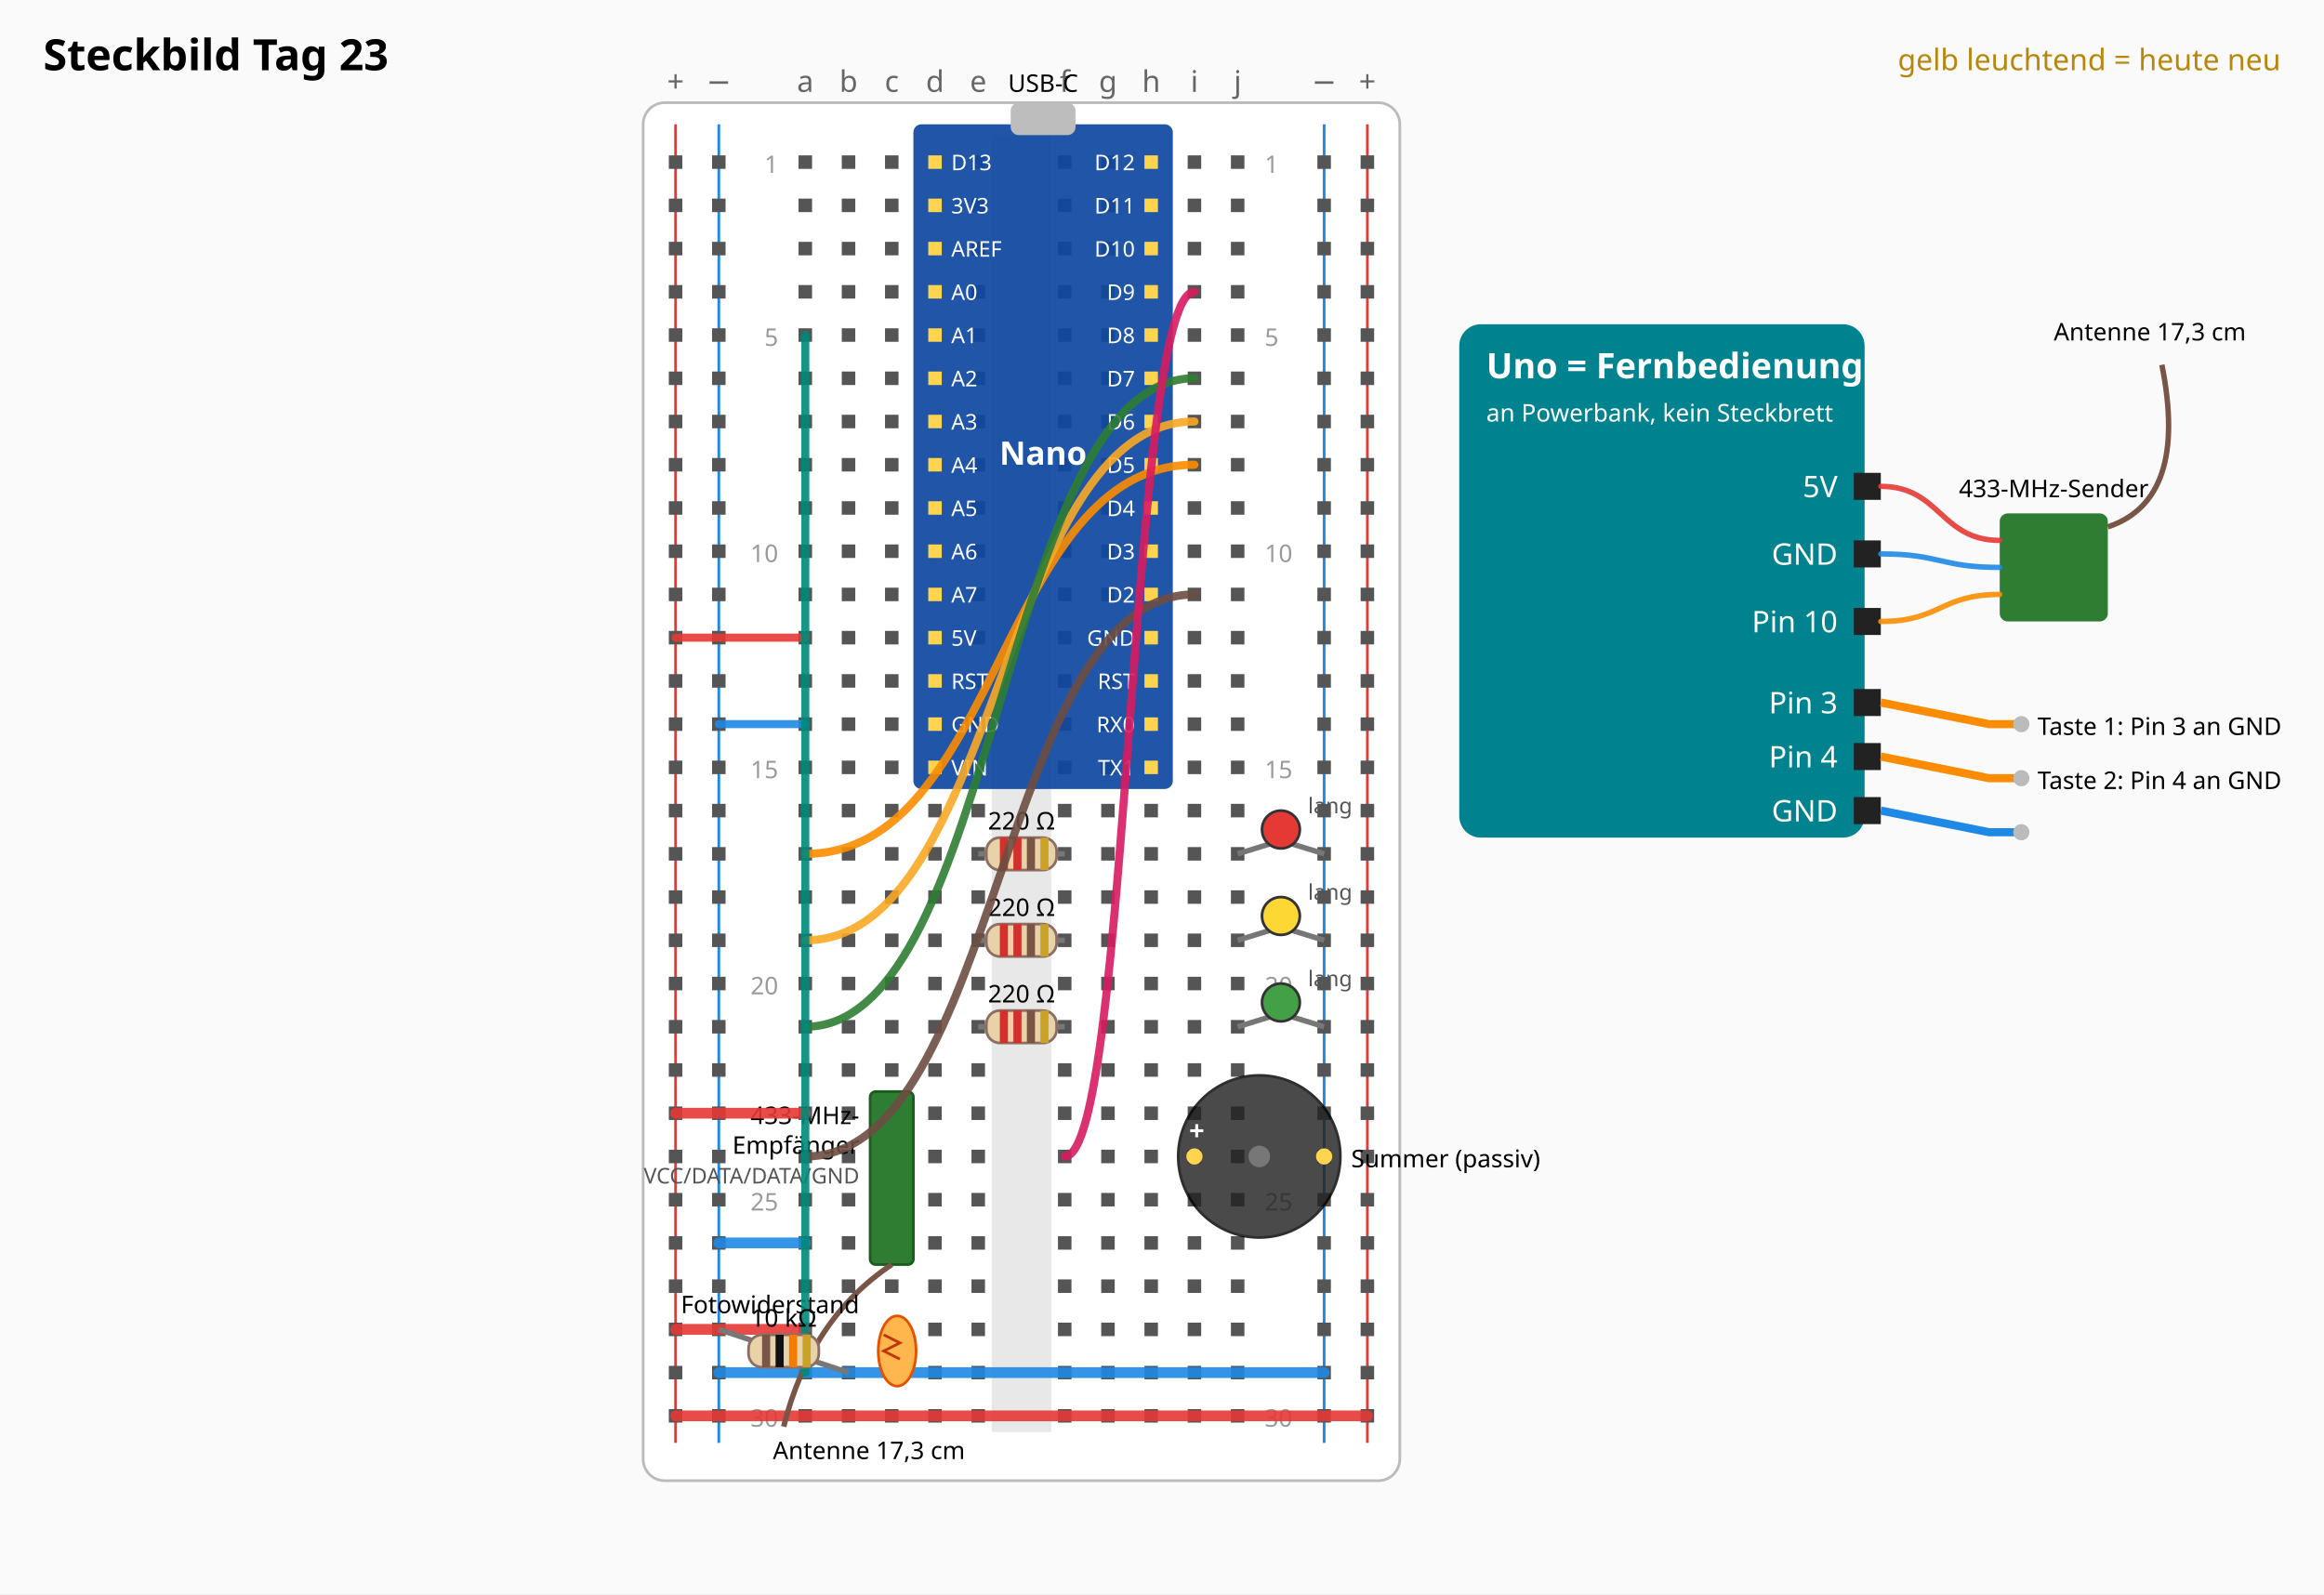
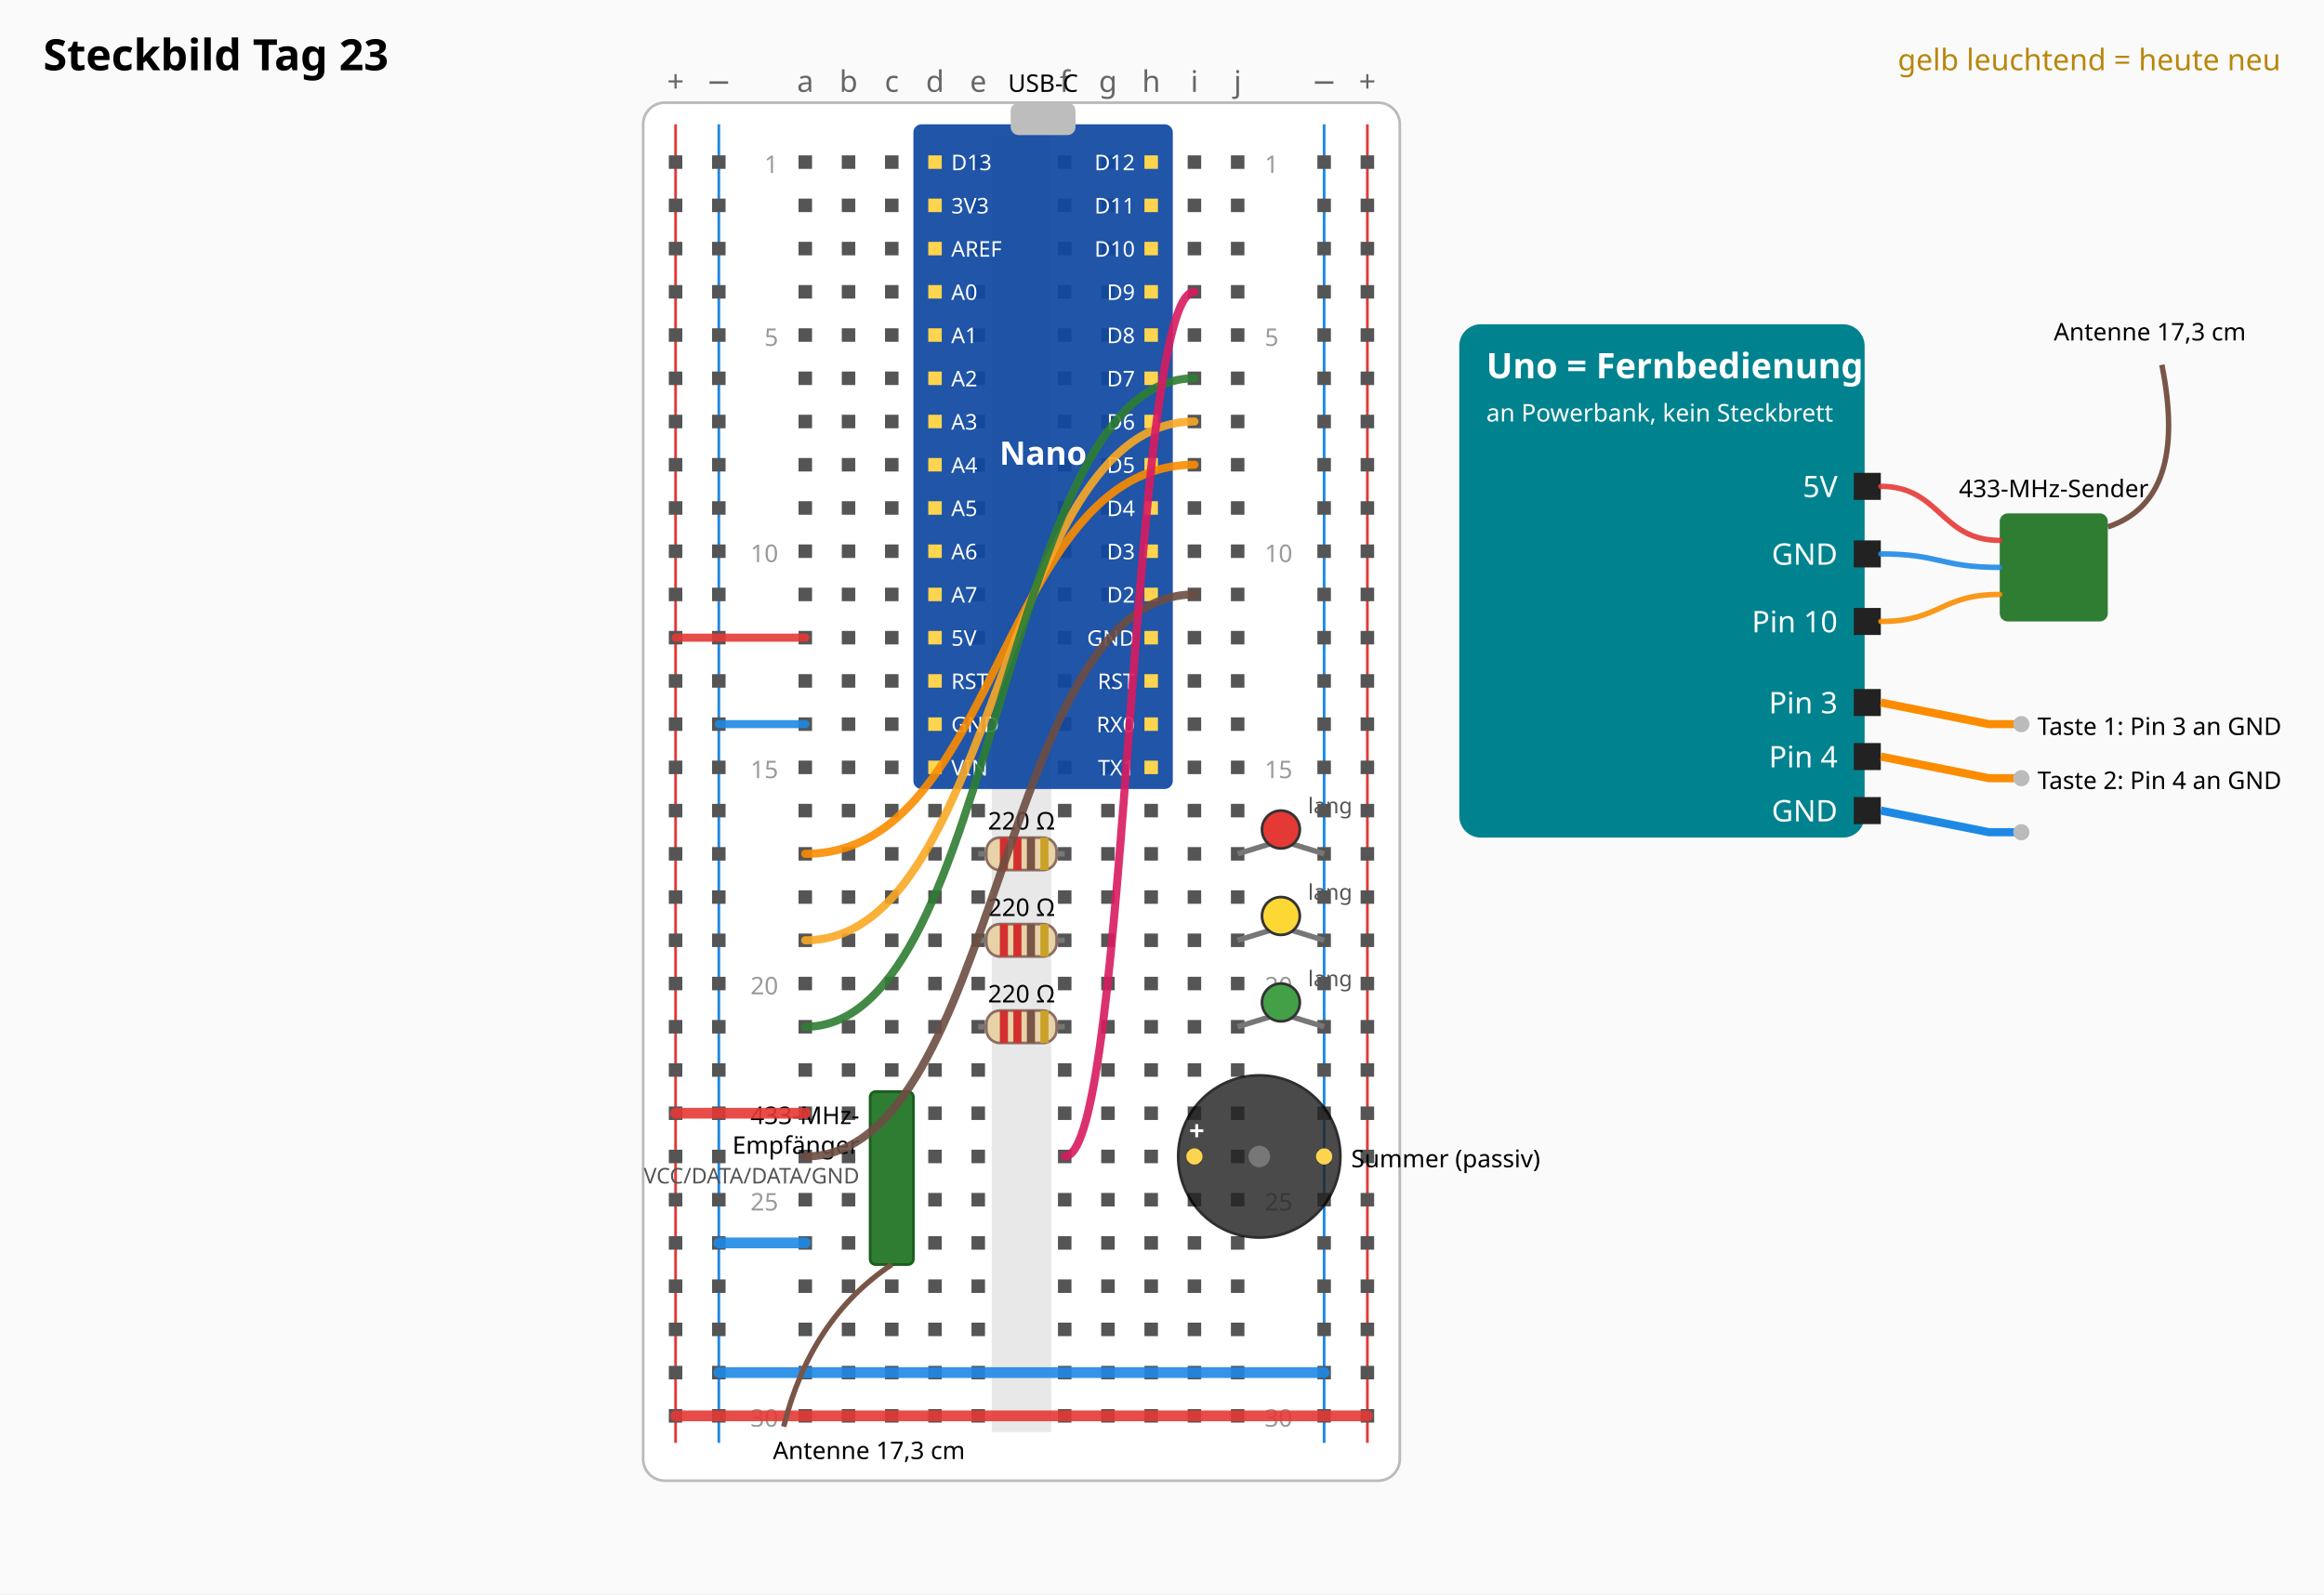
<svg xmlns="http://www.w3.org/2000/svg" viewBox="0 0 860 590" font-family="sans-serif" font-size="11">
  <defs>
    <filter id="glow" filterUnits="userSpaceOnUse" x="0" y="0" width="860" height="590">
      <feDropShadow dx="0" dy="0" stdDeviation="2.5" flood-color="#ffd400" flood-opacity="1" />
    </filter>
  </defs>
  <rect width="860" height="590" fill="#fafafa" />
  <text x="16" y="26" font-size="16" font-weight="bold">Steckbild Tag 23</text>
  <text x="844" y="26" text-anchor="end" fill="#b8860b">gelb leuchtend = heute neu</text>
  <rect x="238" y="38" width="280" height="510" rx="8" fill="#ffffff" stroke="#bbb" />
  <rect x="367" y="50" width="22" height="480" fill="#e8e8e8" />
  <line x1="250" y1="46" x2="250" y2="534" stroke="#e53935" stroke-width="1" />
  <line x1="506" y1="46" x2="506" y2="534" stroke="#e53935" stroke-width="1" />
  <line x1="266" y1="46" x2="266" y2="534" stroke="#1e88e5" stroke-width="1" />
  <line x1="490" y1="46" x2="490" y2="534" stroke="#1e88e5" stroke-width="1" />
  <text x="250" y="34" text-anchor="middle" fill="#666">+</text>
  <rect x="247.5" y="57.5" width="5" height="5" fill="#555" />
  <rect x="247.5" y="73.5" width="5" height="5" fill="#555" />
  <rect x="247.5" y="89.5" width="5" height="5" fill="#555" />
  <rect x="247.5" y="105.5" width="5" height="5" fill="#555" />
  <rect x="247.5" y="121.5" width="5" height="5" fill="#555" />
  <rect x="247.5" y="137.5" width="5" height="5" fill="#555" />
  <rect x="247.5" y="153.5" width="5" height="5" fill="#555" />
  <rect x="247.5" y="169.5" width="5" height="5" fill="#555" />
  <rect x="247.5" y="185.5" width="5" height="5" fill="#555" />
  <rect x="247.5" y="201.5" width="5" height="5" fill="#555" />
  <rect x="247.5" y="217.5" width="5" height="5" fill="#555" />
  <rect x="247.5" y="233.5" width="5" height="5" fill="#555" />
  <rect x="247.5" y="249.5" width="5" height="5" fill="#555" />
  <rect x="247.5" y="265.5" width="5" height="5" fill="#555" />
  <rect x="247.5" y="281.5" width="5" height="5" fill="#555" />
  <rect x="247.5" y="297.5" width="5" height="5" fill="#555" />
  <rect x="247.5" y="313.5" width="5" height="5" fill="#555" />
  <rect x="247.5" y="329.5" width="5" height="5" fill="#555" />
  <rect x="247.5" y="345.5" width="5" height="5" fill="#555" />
  <rect x="247.5" y="361.5" width="5" height="5" fill="#555" />
  <rect x="247.5" y="377.5" width="5" height="5" fill="#555" />
  <rect x="247.5" y="393.5" width="5" height="5" fill="#555" />
  <rect x="247.5" y="409.5" width="5" height="5" fill="#555" />
  <rect x="247.5" y="425.5" width="5" height="5" fill="#555" />
  <rect x="247.5" y="441.5" width="5" height="5" fill="#555" />
  <rect x="247.5" y="457.5" width="5" height="5" fill="#555" />
  <rect x="247.5" y="473.5" width="5" height="5" fill="#555" />
  <rect x="247.5" y="489.5" width="5" height="5" fill="#555" />
  <rect x="247.5" y="505.5" width="5" height="5" fill="#555" />
  <rect x="247.5" y="521.5" width="5" height="5" fill="#555" />
  <text x="266" y="34" text-anchor="middle" fill="#666">−</text>
  <rect x="263.5" y="57.5" width="5" height="5" fill="#555" />
  <rect x="263.5" y="73.5" width="5" height="5" fill="#555" />
  <rect x="263.5" y="89.5" width="5" height="5" fill="#555" />
  <rect x="263.5" y="105.5" width="5" height="5" fill="#555" />
  <rect x="263.5" y="121.5" width="5" height="5" fill="#555" />
  <rect x="263.5" y="137.5" width="5" height="5" fill="#555" />
  <rect x="263.5" y="153.5" width="5" height="5" fill="#555" />
  <rect x="263.5" y="169.5" width="5" height="5" fill="#555" />
  <rect x="263.5" y="185.5" width="5" height="5" fill="#555" />
  <rect x="263.5" y="201.5" width="5" height="5" fill="#555" />
  <rect x="263.5" y="217.5" width="5" height="5" fill="#555" />
  <rect x="263.5" y="233.5" width="5" height="5" fill="#555" />
  <rect x="263.5" y="249.5" width="5" height="5" fill="#555" />
  <rect x="263.5" y="265.5" width="5" height="5" fill="#555" />
  <rect x="263.5" y="281.5" width="5" height="5" fill="#555" />
  <rect x="263.5" y="297.5" width="5" height="5" fill="#555" />
  <rect x="263.5" y="313.5" width="5" height="5" fill="#555" />
  <rect x="263.5" y="329.5" width="5" height="5" fill="#555" />
  <rect x="263.5" y="345.5" width="5" height="5" fill="#555" />
  <rect x="263.5" y="361.5" width="5" height="5" fill="#555" />
  <rect x="263.5" y="377.5" width="5" height="5" fill="#555" />
  <rect x="263.5" y="393.5" width="5" height="5" fill="#555" />
  <rect x="263.5" y="409.5" width="5" height="5" fill="#555" />
  <rect x="263.5" y="425.5" width="5" height="5" fill="#555" />
  <rect x="263.5" y="441.5" width="5" height="5" fill="#555" />
  <rect x="263.5" y="457.5" width="5" height="5" fill="#555" />
  <rect x="263.5" y="473.5" width="5" height="5" fill="#555" />
  <rect x="263.5" y="489.5" width="5" height="5" fill="#555" />
  <rect x="263.5" y="505.5" width="5" height="5" fill="#555" />
  <rect x="263.5" y="521.5" width="5" height="5" fill="#555" />
  <text x="298" y="34" text-anchor="middle" fill="#666">a</text>
  <rect x="295.5" y="57.5" width="5" height="5" fill="#555" />
  <rect x="295.5" y="73.5" width="5" height="5" fill="#555" />
  <rect x="295.5" y="89.5" width="5" height="5" fill="#555" />
  <rect x="295.5" y="105.5" width="5" height="5" fill="#555" />
  <rect x="295.5" y="121.5" width="5" height="5" fill="#555" />
  <rect x="295.5" y="137.5" width="5" height="5" fill="#555" />
  <rect x="295.5" y="153.5" width="5" height="5" fill="#555" />
  <rect x="295.5" y="169.5" width="5" height="5" fill="#555" />
  <rect x="295.5" y="185.5" width="5" height="5" fill="#555" />
  <rect x="295.5" y="201.5" width="5" height="5" fill="#555" />
  <rect x="295.5" y="217.5" width="5" height="5" fill="#555" />
  <rect x="295.5" y="233.5" width="5" height="5" fill="#555" />
  <rect x="295.5" y="249.5" width="5" height="5" fill="#555" />
  <rect x="295.5" y="265.5" width="5" height="5" fill="#555" />
  <rect x="295.5" y="281.5" width="5" height="5" fill="#555" />
  <rect x="295.5" y="297.5" width="5" height="5" fill="#555" />
  <rect x="295.5" y="313.5" width="5" height="5" fill="#555" />
  <rect x="295.5" y="329.5" width="5" height="5" fill="#555" />
  <rect x="295.5" y="345.5" width="5" height="5" fill="#555" />
  <rect x="295.5" y="361.5" width="5" height="5" fill="#555" />
  <rect x="295.5" y="377.5" width="5" height="5" fill="#555" />
  <rect x="295.5" y="393.5" width="5" height="5" fill="#555" />
  <rect x="295.5" y="409.5" width="5" height="5" fill="#555" />
  <rect x="295.5" y="425.5" width="5" height="5" fill="#555" />
  <rect x="295.5" y="441.5" width="5" height="5" fill="#555" />
  <rect x="295.5" y="457.5" width="5" height="5" fill="#555" />
  <rect x="295.5" y="473.5" width="5" height="5" fill="#555" />
  <rect x="295.5" y="489.5" width="5" height="5" fill="#555" />
  <rect x="295.5" y="505.5" width="5" height="5" fill="#555" />
  <rect x="295.5" y="521.5" width="5" height="5" fill="#555" />
  <text x="314" y="34" text-anchor="middle" fill="#666">b</text>
  <rect x="311.5" y="57.5" width="5" height="5" fill="#555" />
  <rect x="311.5" y="73.5" width="5" height="5" fill="#555" />
  <rect x="311.5" y="89.5" width="5" height="5" fill="#555" />
  <rect x="311.5" y="105.5" width="5" height="5" fill="#555" />
  <rect x="311.5" y="121.5" width="5" height="5" fill="#555" />
  <rect x="311.5" y="137.5" width="5" height="5" fill="#555" />
  <rect x="311.5" y="153.5" width="5" height="5" fill="#555" />
  <rect x="311.5" y="169.5" width="5" height="5" fill="#555" />
  <rect x="311.5" y="185.5" width="5" height="5" fill="#555" />
  <rect x="311.5" y="201.5" width="5" height="5" fill="#555" />
  <rect x="311.5" y="217.5" width="5" height="5" fill="#555" />
  <rect x="311.5" y="233.5" width="5" height="5" fill="#555" />
  <rect x="311.5" y="249.5" width="5" height="5" fill="#555" />
  <rect x="311.5" y="265.5" width="5" height="5" fill="#555" />
  <rect x="311.5" y="281.5" width="5" height="5" fill="#555" />
  <rect x="311.5" y="297.5" width="5" height="5" fill="#555" />
  <rect x="311.5" y="313.5" width="5" height="5" fill="#555" />
  <rect x="311.5" y="329.5" width="5" height="5" fill="#555" />
  <rect x="311.5" y="345.5" width="5" height="5" fill="#555" />
  <rect x="311.5" y="361.5" width="5" height="5" fill="#555" />
  <rect x="311.5" y="377.5" width="5" height="5" fill="#555" />
  <rect x="311.5" y="393.5" width="5" height="5" fill="#555" />
  <rect x="311.5" y="409.5" width="5" height="5" fill="#555" />
  <rect x="311.5" y="425.5" width="5" height="5" fill="#555" />
  <rect x="311.5" y="441.5" width="5" height="5" fill="#555" />
  <rect x="311.5" y="457.5" width="5" height="5" fill="#555" />
  <rect x="311.5" y="473.5" width="5" height="5" fill="#555" />
  <rect x="311.5" y="489.5" width="5" height="5" fill="#555" />
  <rect x="311.5" y="505.5" width="5" height="5" fill="#555" />
  <rect x="311.5" y="521.5" width="5" height="5" fill="#555" />
  <text x="330" y="34" text-anchor="middle" fill="#666">c</text>
  <rect x="327.5" y="57.5" width="5" height="5" fill="#555" />
  <rect x="327.5" y="73.5" width="5" height="5" fill="#555" />
  <rect x="327.5" y="89.5" width="5" height="5" fill="#555" />
  <rect x="327.5" y="105.5" width="5" height="5" fill="#555" />
  <rect x="327.5" y="121.5" width="5" height="5" fill="#555" />
  <rect x="327.5" y="137.5" width="5" height="5" fill="#555" />
  <rect x="327.5" y="153.5" width="5" height="5" fill="#555" />
  <rect x="327.5" y="169.5" width="5" height="5" fill="#555" />
  <rect x="327.5" y="185.5" width="5" height="5" fill="#555" />
  <rect x="327.5" y="201.5" width="5" height="5" fill="#555" />
  <rect x="327.5" y="217.5" width="5" height="5" fill="#555" />
  <rect x="327.5" y="233.5" width="5" height="5" fill="#555" />
  <rect x="327.5" y="249.5" width="5" height="5" fill="#555" />
  <rect x="327.5" y="265.5" width="5" height="5" fill="#555" />
  <rect x="327.5" y="281.5" width="5" height="5" fill="#555" />
  <rect x="327.5" y="297.5" width="5" height="5" fill="#555" />
  <rect x="327.5" y="313.5" width="5" height="5" fill="#555" />
  <rect x="327.5" y="329.5" width="5" height="5" fill="#555" />
  <rect x="327.5" y="345.5" width="5" height="5" fill="#555" />
  <rect x="327.5" y="361.5" width="5" height="5" fill="#555" />
  <rect x="327.5" y="377.5" width="5" height="5" fill="#555" />
  <rect x="327.5" y="393.5" width="5" height="5" fill="#555" />
  <rect x="327.5" y="409.5" width="5" height="5" fill="#555" />
  <rect x="327.5" y="425.5" width="5" height="5" fill="#555" />
  <rect x="327.5" y="441.5" width="5" height="5" fill="#555" />
  <rect x="327.5" y="457.5" width="5" height="5" fill="#555" />
  <rect x="327.5" y="473.5" width="5" height="5" fill="#555" />
  <rect x="327.5" y="489.5" width="5" height="5" fill="#555" />
  <rect x="327.5" y="505.5" width="5" height="5" fill="#555" />
  <rect x="327.5" y="521.5" width="5" height="5" fill="#555" />
  <text x="346" y="34" text-anchor="middle" fill="#666">d</text>
  <rect x="343.5" y="57.5" width="5" height="5" fill="#555" />
  <rect x="343.5" y="73.5" width="5" height="5" fill="#555" />
  <rect x="343.5" y="89.5" width="5" height="5" fill="#555" />
  <rect x="343.5" y="105.5" width="5" height="5" fill="#555" />
  <rect x="343.5" y="121.5" width="5" height="5" fill="#555" />
  <rect x="343.5" y="137.5" width="5" height="5" fill="#555" />
  <rect x="343.5" y="153.5" width="5" height="5" fill="#555" />
  <rect x="343.5" y="169.5" width="5" height="5" fill="#555" />
  <rect x="343.5" y="185.5" width="5" height="5" fill="#555" />
  <rect x="343.5" y="201.5" width="5" height="5" fill="#555" />
  <rect x="343.5" y="217.5" width="5" height="5" fill="#555" />
  <rect x="343.5" y="233.5" width="5" height="5" fill="#555" />
  <rect x="343.5" y="249.5" width="5" height="5" fill="#555" />
  <rect x="343.5" y="265.5" width="5" height="5" fill="#555" />
  <rect x="343.5" y="281.5" width="5" height="5" fill="#555" />
  <rect x="343.5" y="297.5" width="5" height="5" fill="#555" />
  <rect x="343.5" y="313.5" width="5" height="5" fill="#555" />
  <rect x="343.5" y="329.5" width="5" height="5" fill="#555" />
  <rect x="343.5" y="345.5" width="5" height="5" fill="#555" />
  <rect x="343.5" y="361.5" width="5" height="5" fill="#555" />
  <rect x="343.5" y="377.5" width="5" height="5" fill="#555" />
  <rect x="343.5" y="393.5" width="5" height="5" fill="#555" />
  <rect x="343.5" y="409.5" width="5" height="5" fill="#555" />
  <rect x="343.5" y="425.5" width="5" height="5" fill="#555" />
  <rect x="343.5" y="441.5" width="5" height="5" fill="#555" />
  <rect x="343.5" y="457.5" width="5" height="5" fill="#555" />
  <rect x="343.5" y="473.5" width="5" height="5" fill="#555" />
  <rect x="343.5" y="489.5" width="5" height="5" fill="#555" />
  <rect x="343.5" y="505.5" width="5" height="5" fill="#555" />
  <rect x="343.5" y="521.5" width="5" height="5" fill="#555" />
  <text x="362" y="34" text-anchor="middle" fill="#666">e</text>
  <rect x="359.5" y="57.5" width="5" height="5" fill="#555" />
  <rect x="359.5" y="73.5" width="5" height="5" fill="#555" />
  <rect x="359.5" y="89.5" width="5" height="5" fill="#555" />
  <rect x="359.5" y="105.5" width="5" height="5" fill="#555" />
  <rect x="359.5" y="121.5" width="5" height="5" fill="#555" />
  <rect x="359.5" y="137.5" width="5" height="5" fill="#555" />
  <rect x="359.5" y="153.5" width="5" height="5" fill="#555" />
  <rect x="359.5" y="169.5" width="5" height="5" fill="#555" />
  <rect x="359.5" y="185.5" width="5" height="5" fill="#555" />
  <rect x="359.5" y="201.5" width="5" height="5" fill="#555" />
  <rect x="359.5" y="217.5" width="5" height="5" fill="#555" />
  <rect x="359.5" y="233.5" width="5" height="5" fill="#555" />
  <rect x="359.5" y="249.5" width="5" height="5" fill="#555" />
  <rect x="359.5" y="265.5" width="5" height="5" fill="#555" />
  <rect x="359.5" y="281.5" width="5" height="5" fill="#555" />
  <rect x="359.5" y="297.5" width="5" height="5" fill="#555" />
  <rect x="359.5" y="313.5" width="5" height="5" fill="#555" />
  <rect x="359.5" y="329.5" width="5" height="5" fill="#555" />
  <rect x="359.5" y="345.5" width="5" height="5" fill="#555" />
  <rect x="359.5" y="361.5" width="5" height="5" fill="#555" />
  <rect x="359.5" y="377.5" width="5" height="5" fill="#555" />
  <rect x="359.5" y="393.5" width="5" height="5" fill="#555" />
  <rect x="359.5" y="409.5" width="5" height="5" fill="#555" />
  <rect x="359.5" y="425.5" width="5" height="5" fill="#555" />
  <rect x="359.5" y="441.5" width="5" height="5" fill="#555" />
  <rect x="359.5" y="457.5" width="5" height="5" fill="#555" />
  <rect x="359.5" y="473.5" width="5" height="5" fill="#555" />
  <rect x="359.5" y="489.5" width="5" height="5" fill="#555" />
  <rect x="359.5" y="505.5" width="5" height="5" fill="#555" />
  <rect x="359.5" y="521.5" width="5" height="5" fill="#555" />
  <text x="394" y="34" text-anchor="middle" fill="#666">f</text>
  <rect x="391.5" y="57.5" width="5" height="5" fill="#555" />
  <rect x="391.5" y="73.5" width="5" height="5" fill="#555" />
  <rect x="391.5" y="89.5" width="5" height="5" fill="#555" />
  <rect x="391.5" y="105.5" width="5" height="5" fill="#555" />
  <rect x="391.5" y="121.5" width="5" height="5" fill="#555" />
  <rect x="391.5" y="137.5" width="5" height="5" fill="#555" />
  <rect x="391.5" y="153.5" width="5" height="5" fill="#555" />
  <rect x="391.5" y="169.5" width="5" height="5" fill="#555" />
  <rect x="391.5" y="185.5" width="5" height="5" fill="#555" />
  <rect x="391.5" y="201.5" width="5" height="5" fill="#555" />
  <rect x="391.5" y="217.5" width="5" height="5" fill="#555" />
  <rect x="391.5" y="233.5" width="5" height="5" fill="#555" />
  <rect x="391.5" y="249.5" width="5" height="5" fill="#555" />
  <rect x="391.5" y="265.5" width="5" height="5" fill="#555" />
  <rect x="391.5" y="281.5" width="5" height="5" fill="#555" />
  <rect x="391.5" y="297.5" width="5" height="5" fill="#555" />
  <rect x="391.5" y="313.5" width="5" height="5" fill="#555" />
  <rect x="391.5" y="329.5" width="5" height="5" fill="#555" />
  <rect x="391.5" y="345.5" width="5" height="5" fill="#555" />
  <rect x="391.5" y="361.5" width="5" height="5" fill="#555" />
  <rect x="391.5" y="377.5" width="5" height="5" fill="#555" />
  <rect x="391.5" y="393.5" width="5" height="5" fill="#555" />
  <rect x="391.5" y="409.5" width="5" height="5" fill="#555" />
  <rect x="391.5" y="425.5" width="5" height="5" fill="#555" />
  <rect x="391.5" y="441.5" width="5" height="5" fill="#555" />
  <rect x="391.5" y="457.5" width="5" height="5" fill="#555" />
  <rect x="391.5" y="473.5" width="5" height="5" fill="#555" />
  <rect x="391.5" y="489.5" width="5" height="5" fill="#555" />
  <rect x="391.5" y="505.5" width="5" height="5" fill="#555" />
  <rect x="391.5" y="521.5" width="5" height="5" fill="#555" />
  <text x="410" y="34" text-anchor="middle" fill="#666">g</text>
  <rect x="407.5" y="57.5" width="5" height="5" fill="#555" />
  <rect x="407.5" y="73.5" width="5" height="5" fill="#555" />
  <rect x="407.5" y="89.5" width="5" height="5" fill="#555" />
  <rect x="407.5" y="105.5" width="5" height="5" fill="#555" />
  <rect x="407.5" y="121.5" width="5" height="5" fill="#555" />
  <rect x="407.5" y="137.5" width="5" height="5" fill="#555" />
  <rect x="407.5" y="153.5" width="5" height="5" fill="#555" />
  <rect x="407.5" y="169.5" width="5" height="5" fill="#555" />
  <rect x="407.5" y="185.5" width="5" height="5" fill="#555" />
  <rect x="407.5" y="201.5" width="5" height="5" fill="#555" />
  <rect x="407.5" y="217.5" width="5" height="5" fill="#555" />
  <rect x="407.5" y="233.5" width="5" height="5" fill="#555" />
  <rect x="407.5" y="249.5" width="5" height="5" fill="#555" />
  <rect x="407.5" y="265.5" width="5" height="5" fill="#555" />
  <rect x="407.5" y="281.5" width="5" height="5" fill="#555" />
  <rect x="407.5" y="297.5" width="5" height="5" fill="#555" />
  <rect x="407.5" y="313.5" width="5" height="5" fill="#555" />
  <rect x="407.5" y="329.5" width="5" height="5" fill="#555" />
  <rect x="407.5" y="345.5" width="5" height="5" fill="#555" />
  <rect x="407.5" y="361.5" width="5" height="5" fill="#555" />
  <rect x="407.5" y="377.5" width="5" height="5" fill="#555" />
  <rect x="407.5" y="393.5" width="5" height="5" fill="#555" />
  <rect x="407.5" y="409.5" width="5" height="5" fill="#555" />
  <rect x="407.5" y="425.5" width="5" height="5" fill="#555" />
  <rect x="407.5" y="441.5" width="5" height="5" fill="#555" />
  <rect x="407.5" y="457.5" width="5" height="5" fill="#555" />
  <rect x="407.5" y="473.5" width="5" height="5" fill="#555" />
  <rect x="407.5" y="489.5" width="5" height="5" fill="#555" />
  <rect x="407.5" y="505.5" width="5" height="5" fill="#555" />
  <rect x="407.5" y="521.5" width="5" height="5" fill="#555" />
  <text x="426" y="34" text-anchor="middle" fill="#666">h</text>
  <rect x="423.5" y="57.5" width="5" height="5" fill="#555" />
  <rect x="423.5" y="73.5" width="5" height="5" fill="#555" />
  <rect x="423.5" y="89.5" width="5" height="5" fill="#555" />
  <rect x="423.5" y="105.5" width="5" height="5" fill="#555" />
  <rect x="423.5" y="121.5" width="5" height="5" fill="#555" />
  <rect x="423.5" y="137.5" width="5" height="5" fill="#555" />
  <rect x="423.5" y="153.5" width="5" height="5" fill="#555" />
  <rect x="423.5" y="169.5" width="5" height="5" fill="#555" />
  <rect x="423.5" y="185.5" width="5" height="5" fill="#555" />
  <rect x="423.5" y="201.5" width="5" height="5" fill="#555" />
  <rect x="423.5" y="217.5" width="5" height="5" fill="#555" />
  <rect x="423.5" y="233.5" width="5" height="5" fill="#555" />
  <rect x="423.5" y="249.5" width="5" height="5" fill="#555" />
  <rect x="423.5" y="265.5" width="5" height="5" fill="#555" />
  <rect x="423.5" y="281.5" width="5" height="5" fill="#555" />
  <rect x="423.5" y="297.5" width="5" height="5" fill="#555" />
  <rect x="423.5" y="313.5" width="5" height="5" fill="#555" />
  <rect x="423.5" y="329.5" width="5" height="5" fill="#555" />
  <rect x="423.5" y="345.5" width="5" height="5" fill="#555" />
  <rect x="423.5" y="361.5" width="5" height="5" fill="#555" />
  <rect x="423.5" y="377.5" width="5" height="5" fill="#555" />
  <rect x="423.5" y="393.5" width="5" height="5" fill="#555" />
  <rect x="423.5" y="409.5" width="5" height="5" fill="#555" />
  <rect x="423.5" y="425.5" width="5" height="5" fill="#555" />
  <rect x="423.5" y="441.5" width="5" height="5" fill="#555" />
  <rect x="423.5" y="457.5" width="5" height="5" fill="#555" />
  <rect x="423.5" y="473.5" width="5" height="5" fill="#555" />
  <rect x="423.5" y="489.5" width="5" height="5" fill="#555" />
  <rect x="423.5" y="505.5" width="5" height="5" fill="#555" />
  <rect x="423.5" y="521.5" width="5" height="5" fill="#555" />
  <text x="442" y="34" text-anchor="middle" fill="#666">i</text>
  <rect x="439.5" y="57.5" width="5" height="5" fill="#555" />
  <rect x="439.5" y="73.5" width="5" height="5" fill="#555" />
  <rect x="439.5" y="89.5" width="5" height="5" fill="#555" />
  <rect x="439.5" y="105.5" width="5" height="5" fill="#555" />
  <rect x="439.5" y="121.5" width="5" height="5" fill="#555" />
  <rect x="439.5" y="137.5" width="5" height="5" fill="#555" />
  <rect x="439.5" y="153.5" width="5" height="5" fill="#555" />
  <rect x="439.5" y="169.5" width="5" height="5" fill="#555" />
  <rect x="439.5" y="185.5" width="5" height="5" fill="#555" />
  <rect x="439.5" y="201.5" width="5" height="5" fill="#555" />
  <rect x="439.5" y="217.5" width="5" height="5" fill="#555" />
  <rect x="439.5" y="233.5" width="5" height="5" fill="#555" />
  <rect x="439.5" y="249.5" width="5" height="5" fill="#555" />
  <rect x="439.5" y="265.5" width="5" height="5" fill="#555" />
  <rect x="439.5" y="281.5" width="5" height="5" fill="#555" />
  <rect x="439.5" y="297.5" width="5" height="5" fill="#555" />
  <rect x="439.5" y="313.5" width="5" height="5" fill="#555" />
  <rect x="439.5" y="329.5" width="5" height="5" fill="#555" />
  <rect x="439.5" y="345.5" width="5" height="5" fill="#555" />
  <rect x="439.5" y="361.5" width="5" height="5" fill="#555" />
  <rect x="439.5" y="377.5" width="5" height="5" fill="#555" />
  <rect x="439.5" y="393.5" width="5" height="5" fill="#555" />
  <rect x="439.5" y="409.5" width="5" height="5" fill="#555" />
  <rect x="439.5" y="425.5" width="5" height="5" fill="#555" />
  <rect x="439.5" y="441.5" width="5" height="5" fill="#555" />
  <rect x="439.5" y="457.5" width="5" height="5" fill="#555" />
  <rect x="439.5" y="473.5" width="5" height="5" fill="#555" />
  <rect x="439.5" y="489.5" width="5" height="5" fill="#555" />
  <rect x="439.5" y="505.5" width="5" height="5" fill="#555" />
  <rect x="439.5" y="521.5" width="5" height="5" fill="#555" />
  <text x="458" y="34" text-anchor="middle" fill="#666">j</text>
  <rect x="455.5" y="57.5" width="5" height="5" fill="#555" />
  <rect x="455.5" y="73.5" width="5" height="5" fill="#555" />
  <rect x="455.5" y="89.5" width="5" height="5" fill="#555" />
  <rect x="455.5" y="105.5" width="5" height="5" fill="#555" />
  <rect x="455.5" y="121.5" width="5" height="5" fill="#555" />
  <rect x="455.5" y="137.5" width="5" height="5" fill="#555" />
  <rect x="455.5" y="153.5" width="5" height="5" fill="#555" />
  <rect x="455.5" y="169.5" width="5" height="5" fill="#555" />
  <rect x="455.5" y="185.5" width="5" height="5" fill="#555" />
  <rect x="455.5" y="201.5" width="5" height="5" fill="#555" />
  <rect x="455.5" y="217.5" width="5" height="5" fill="#555" />
  <rect x="455.5" y="233.5" width="5" height="5" fill="#555" />
  <rect x="455.5" y="249.5" width="5" height="5" fill="#555" />
  <rect x="455.5" y="265.5" width="5" height="5" fill="#555" />
  <rect x="455.5" y="281.5" width="5" height="5" fill="#555" />
  <rect x="455.5" y="297.5" width="5" height="5" fill="#555" />
  <rect x="455.5" y="313.5" width="5" height="5" fill="#555" />
  <rect x="455.5" y="329.5" width="5" height="5" fill="#555" />
  <rect x="455.5" y="345.5" width="5" height="5" fill="#555" />
  <rect x="455.5" y="361.5" width="5" height="5" fill="#555" />
  <rect x="455.5" y="377.5" width="5" height="5" fill="#555" />
  <rect x="455.5" y="393.5" width="5" height="5" fill="#555" />
  <rect x="455.5" y="409.5" width="5" height="5" fill="#555" />
  <rect x="455.5" y="425.5" width="5" height="5" fill="#555" />
  <rect x="455.5" y="441.5" width="5" height="5" fill="#555" />
  <rect x="455.5" y="457.5" width="5" height="5" fill="#555" />
  <rect x="455.5" y="473.5" width="5" height="5" fill="#555" />
  <rect x="455.5" y="489.5" width="5" height="5" fill="#555" />
  <rect x="455.5" y="505.5" width="5" height="5" fill="#555" />
  <rect x="455.5" y="521.5" width="5" height="5" fill="#555" />
  <text x="490" y="34" text-anchor="middle" fill="#666">−</text>
  <rect x="487.5" y="57.5" width="5" height="5" fill="#555" />
  <rect x="487.5" y="73.5" width="5" height="5" fill="#555" />
  <rect x="487.5" y="89.5" width="5" height="5" fill="#555" />
  <rect x="487.5" y="105.5" width="5" height="5" fill="#555" />
  <rect x="487.5" y="121.5" width="5" height="5" fill="#555" />
  <rect x="487.5" y="137.5" width="5" height="5" fill="#555" />
  <rect x="487.5" y="153.5" width="5" height="5" fill="#555" />
  <rect x="487.5" y="169.5" width="5" height="5" fill="#555" />
  <rect x="487.5" y="185.5" width="5" height="5" fill="#555" />
  <rect x="487.5" y="201.5" width="5" height="5" fill="#555" />
  <rect x="487.5" y="217.5" width="5" height="5" fill="#555" />
  <rect x="487.5" y="233.5" width="5" height="5" fill="#555" />
  <rect x="487.5" y="249.5" width="5" height="5" fill="#555" />
  <rect x="487.5" y="265.5" width="5" height="5" fill="#555" />
  <rect x="487.5" y="281.5" width="5" height="5" fill="#555" />
  <rect x="487.5" y="297.5" width="5" height="5" fill="#555" />
  <rect x="487.5" y="313.5" width="5" height="5" fill="#555" />
  <rect x="487.5" y="329.5" width="5" height="5" fill="#555" />
  <rect x="487.5" y="345.5" width="5" height="5" fill="#555" />
  <rect x="487.5" y="361.5" width="5" height="5" fill="#555" />
  <rect x="487.5" y="377.5" width="5" height="5" fill="#555" />
  <rect x="487.5" y="393.5" width="5" height="5" fill="#555" />
  <rect x="487.5" y="409.5" width="5" height="5" fill="#555" />
  <rect x="487.5" y="425.5" width="5" height="5" fill="#555" />
  <rect x="487.5" y="441.5" width="5" height="5" fill="#555" />
  <rect x="487.5" y="457.5" width="5" height="5" fill="#555" />
  <rect x="487.5" y="473.5" width="5" height="5" fill="#555" />
  <rect x="487.5" y="489.5" width="5" height="5" fill="#555" />
  <rect x="487.5" y="505.5" width="5" height="5" fill="#555" />
  <rect x="487.5" y="521.5" width="5" height="5" fill="#555" />
  <text x="506" y="34" text-anchor="middle" fill="#666">+</text>
  <rect x="503.5" y="57.5" width="5" height="5" fill="#555" />
  <rect x="503.5" y="73.5" width="5" height="5" fill="#555" />
  <rect x="503.5" y="89.5" width="5" height="5" fill="#555" />
  <rect x="503.5" y="105.5" width="5" height="5" fill="#555" />
  <rect x="503.5" y="121.5" width="5" height="5" fill="#555" />
  <rect x="503.5" y="137.5" width="5" height="5" fill="#555" />
  <rect x="503.5" y="153.5" width="5" height="5" fill="#555" />
  <rect x="503.5" y="169.5" width="5" height="5" fill="#555" />
  <rect x="503.5" y="185.5" width="5" height="5" fill="#555" />
  <rect x="503.5" y="201.5" width="5" height="5" fill="#555" />
  <rect x="503.5" y="217.5" width="5" height="5" fill="#555" />
  <rect x="503.5" y="233.5" width="5" height="5" fill="#555" />
  <rect x="503.5" y="249.5" width="5" height="5" fill="#555" />
  <rect x="503.5" y="265.5" width="5" height="5" fill="#555" />
  <rect x="503.5" y="281.5" width="5" height="5" fill="#555" />
  <rect x="503.5" y="297.5" width="5" height="5" fill="#555" />
  <rect x="503.5" y="313.5" width="5" height="5" fill="#555" />
  <rect x="503.5" y="329.5" width="5" height="5" fill="#555" />
  <rect x="503.5" y="345.5" width="5" height="5" fill="#555" />
  <rect x="503.5" y="361.5" width="5" height="5" fill="#555" />
  <rect x="503.5" y="377.5" width="5" height="5" fill="#555" />
  <rect x="503.5" y="393.5" width="5" height="5" fill="#555" />
  <rect x="503.5" y="409.5" width="5" height="5" fill="#555" />
  <rect x="503.5" y="425.5" width="5" height="5" fill="#555" />
  <rect x="503.5" y="441.5" width="5" height="5" fill="#555" />
  <rect x="503.5" y="457.5" width="5" height="5" fill="#555" />
  <rect x="503.5" y="473.5" width="5" height="5" fill="#555" />
  <rect x="503.5" y="489.5" width="5" height="5" fill="#555" />
  <rect x="503.5" y="505.5" width="5" height="5" fill="#555" />
  <rect x="503.5" y="521.5" width="5" height="5" fill="#555" />
  <text x="288" y="64" text-anchor="end" fill="#999" font-size="9">1</text>
  <text x="468" y="64" fill="#999" font-size="9">1</text>
  <text x="288" y="128" text-anchor="end" fill="#999" font-size="9">5</text>
  <text x="468" y="128" fill="#999" font-size="9">5</text>
  <text x="288" y="208" text-anchor="end" fill="#999" font-size="9">10</text>
  <text x="468" y="208" fill="#999" font-size="9">10</text>
  <text x="288" y="288" text-anchor="end" fill="#999" font-size="9">15</text>
  <text x="468" y="288" fill="#999" font-size="9">15</text>
  <text x="288" y="368" text-anchor="end" fill="#999" font-size="9">20</text>
  <text x="468" y="368" fill="#999" font-size="9">20</text>
  <text x="288" y="448" text-anchor="end" fill="#999" font-size="9">25</text>
  <text x="468" y="448" fill="#999" font-size="9">25</text>
  <text x="288" y="528" text-anchor="end" fill="#999" font-size="9">30</text>
  <text x="468" y="528" fill="#999" font-size="9">30</text>
  <rect x="338" y="46" width="96" height="246" rx="3" fill="#0d47a1" opacity="0.92" />
  <rect x="374.0" y="38" width="24" height="12" rx="3" fill="#bdbdbd" />
  <text x="386.0" y="172.0" text-anchor="middle" fill="#fff" font-size="12" font-weight="bold">Nano</text>
  <text x="386.0" y="34" text-anchor="middle" font-size="9">USB-C</text>
  <text x="352" y="63" fill="#fff" font-size="8">D13</text>
  <text x="420" y="63" fill="#fff" font-size="8" text-anchor="end">D12</text>
  <rect x="343.5" y="57.5" width="5" height="5" fill="#ffd54f" />
  <rect x="423.5" y="57.5" width="5" height="5" fill="#ffd54f" />
  <text x="352" y="79" fill="#fff" font-size="8">3V3</text>
  <text x="420" y="79" fill="#fff" font-size="8" text-anchor="end">D11</text>
  <rect x="343.5" y="73.5" width="5" height="5" fill="#ffd54f" />
  <rect x="423.5" y="73.5" width="5" height="5" fill="#ffd54f" />
  <text x="352" y="95" fill="#fff" font-size="8">AREF</text>
  <text x="420" y="95" fill="#fff" font-size="8" text-anchor="end">D10</text>
  <rect x="343.5" y="89.5" width="5" height="5" fill="#ffd54f" />
  <rect x="423.5" y="89.5" width="5" height="5" fill="#ffd54f" />
  <text x="352" y="111" fill="#fff" font-size="8">A0</text>
  <text x="420" y="111" fill="#fff" font-size="8" text-anchor="end">D9</text>
  <rect x="343.5" y="105.5" width="5" height="5" fill="#ffd54f" />
  <rect x="423.5" y="105.5" width="5" height="5" fill="#ffd54f" />
  <text x="352" y="127" fill="#fff" font-size="8">A1</text>
  <text x="420" y="127" fill="#fff" font-size="8" text-anchor="end">D8</text>
  <rect x="343.5" y="121.5" width="5" height="5" fill="#ffd54f" />
  <rect x="423.5" y="121.5" width="5" height="5" fill="#ffd54f" />
  <text x="352" y="143" fill="#fff" font-size="8">A2</text>
  <text x="420" y="143" fill="#fff" font-size="8" text-anchor="end">D7</text>
  <rect x="343.5" y="137.5" width="5" height="5" fill="#ffd54f" />
  <rect x="423.5" y="137.5" width="5" height="5" fill="#ffd54f" />
  <text x="352" y="159" fill="#fff" font-size="8">A3</text>
  <text x="420" y="159" fill="#fff" font-size="8" text-anchor="end">D6</text>
  <rect x="343.5" y="153.5" width="5" height="5" fill="#ffd54f" />
  <rect x="423.5" y="153.5" width="5" height="5" fill="#ffd54f" />
  <text x="352" y="175" fill="#fff" font-size="8">A4</text>
  <text x="420" y="175" fill="#fff" font-size="8" text-anchor="end">D5</text>
  <rect x="343.5" y="169.5" width="5" height="5" fill="#ffd54f" />
  <rect x="423.5" y="169.5" width="5" height="5" fill="#ffd54f" />
  <text x="352" y="191" fill="#fff" font-size="8">A5</text>
  <text x="420" y="191" fill="#fff" font-size="8" text-anchor="end">D4</text>
  <rect x="343.5" y="185.5" width="5" height="5" fill="#ffd54f" />
  <rect x="423.5" y="185.5" width="5" height="5" fill="#ffd54f" />
  <text x="352" y="207" fill="#fff" font-size="8">A6</text>
  <text x="420" y="207" fill="#fff" font-size="8" text-anchor="end">D3</text>
  <rect x="343.5" y="201.5" width="5" height="5" fill="#ffd54f" />
  <rect x="423.5" y="201.5" width="5" height="5" fill="#ffd54f" />
  <text x="352" y="223" fill="#fff" font-size="8">A7</text>
  <text x="420" y="223" fill="#fff" font-size="8" text-anchor="end">D2</text>
  <rect x="343.5" y="217.5" width="5" height="5" fill="#ffd54f" />
  <rect x="423.5" y="217.5" width="5" height="5" fill="#ffd54f" />
  <text x="352" y="239" fill="#fff" font-size="8">5V</text>
  <text x="420" y="239" fill="#fff" font-size="8" text-anchor="end">GND</text>
  <rect x="343.5" y="233.5" width="5" height="5" fill="#ffd54f" />
  <rect x="423.5" y="233.5" width="5" height="5" fill="#ffd54f" />
  <text x="352" y="255" fill="#fff" font-size="8">RST</text>
  <text x="420" y="255" fill="#fff" font-size="8" text-anchor="end">RST</text>
  <rect x="343.5" y="249.5" width="5" height="5" fill="#ffd54f" />
  <rect x="423.5" y="249.5" width="5" height="5" fill="#ffd54f" />
  <text x="352" y="271" fill="#fff" font-size="8">GND</text>
  <text x="420" y="271" fill="#fff" font-size="8" text-anchor="end">RX0</text>
  <rect x="343.5" y="265.5" width="5" height="5" fill="#ffd54f" />
  <rect x="423.5" y="265.5" width="5" height="5" fill="#ffd54f" />
  <text x="352" y="287" fill="#fff" font-size="8">VIN</text>
  <text x="420" y="287" fill="#fff" font-size="8" text-anchor="end">TX1</text>
  <rect x="343.5" y="281.5" width="5" height="5" fill="#ffd54f" />
  <rect x="423.5" y="281.5" width="5" height="5" fill="#ffd54f" />
  <path d="M298,236 C274.0,236 274.0,236 250,236" fill="none" stroke="#e53935" stroke-width="3" stroke-linecap="round" opacity="0.9" />
  <path d="M298,268 C282.0,268 282.0,268 266,268" fill="none" stroke="#1e88e5" stroke-width="3" stroke-linecap="round" opacity="0.9" />
  <path d="M250,524 C378.0,524 378.0,524 506,524" fill="none" stroke="#e53935" stroke-width="4" stroke-linecap="round" opacity="0.9" />
  <path d="M266,508 C378.0,508 378.0,508 490,508" fill="none" stroke="#1e88e5" stroke-width="4" stroke-linecap="round" opacity="0.9" />
  <line x1="362" y1="316" x2="394" y2="316" stroke="#777" stroke-width="2" />
  <rect x="365.0" y="310.0" width="26" height="12" rx="5" fill="#e8d3a8" stroke="#8d6e63" />
  <rect x="370.0" y="310.0" width="3" height="12" fill="#d32f2f" />
  <rect x="375.0" y="310.0" width="3" height="12" fill="#d32f2f" />
  <rect x="380.0" y="310.0" width="3" height="12" fill="#795548" />
  <rect x="385.0" y="310.0" width="3" height="12" fill="#c9a227" />
  <text x="378.0" y="307.0" text-anchor="middle" font-size="9">220 Ω</text>
  <line x1="458" y1="316" x2="471.0" y2="312" stroke="#777" stroke-width="2" />
  <line x1="490" y1="316" x2="477.0" y2="312" stroke="#777" stroke-width="2" />
  <circle cx="474.0" cy="307" r="7" fill="#e53935" stroke="#333" />
  <text x="484.0" y="301" font-size="8" fill="#555">lang</text>
  <path d="M442,172 C370.0,172 370.0,316 298,316" fill="none" stroke="#fb8c00" stroke-width="3" stroke-linecap="round" opacity="0.9" />
  <line x1="362" y1="348" x2="394" y2="348" stroke="#777" stroke-width="2" />
  <rect x="365.0" y="342.0" width="26" height="12" rx="5" fill="#e8d3a8" stroke="#8d6e63" />
  <rect x="370.0" y="342.0" width="3" height="12" fill="#d32f2f" />
  <rect x="375.0" y="342.0" width="3" height="12" fill="#d32f2f" />
  <rect x="380.0" y="342.0" width="3" height="12" fill="#795548" />
  <rect x="385.0" y="342.0" width="3" height="12" fill="#c9a227" />
  <text x="378.0" y="339.0" text-anchor="middle" font-size="9">220 Ω</text>
  <line x1="458" y1="348" x2="471.0" y2="344" stroke="#777" stroke-width="2" />
  <line x1="490" y1="348" x2="477.0" y2="344" stroke="#777" stroke-width="2" />
  <circle cx="474.0" cy="339" r="7" fill="#fdd835" stroke="#333" />
  <text x="484.0" y="333" font-size="8" fill="#555">lang</text>
  <path d="M442,156 C370.0,156 370.0,348 298,348" fill="none" stroke="#f9a825" stroke-width="3" stroke-linecap="round" opacity="0.9" />
  <line x1="362" y1="380" x2="394" y2="380" stroke="#777" stroke-width="2" />
  <rect x="365.0" y="374.0" width="26" height="12" rx="5" fill="#e8d3a8" stroke="#8d6e63" />
  <rect x="370.0" y="374.0" width="3" height="12" fill="#d32f2f" />
  <rect x="375.0" y="374.0" width="3" height="12" fill="#d32f2f" />
  <rect x="380.0" y="374.0" width="3" height="12" fill="#795548" />
  <rect x="385.0" y="374.0" width="3" height="12" fill="#c9a227" />
  <text x="378.0" y="371.0" text-anchor="middle" font-size="9">220 Ω</text>
  <line x1="458" y1="380" x2="471.0" y2="376" stroke="#777" stroke-width="2" />
  <line x1="490" y1="380" x2="477.0" y2="376" stroke="#777" stroke-width="2" />
  <circle cx="474.0" cy="371" r="7" fill="#43a047" stroke="#333" />
  <text x="484.0" y="365" font-size="8" fill="#555">lang</text>
  <path d="M442,140 C370.0,140 370.0,380 298,380" fill="none" stroke="#2e7d32" stroke-width="3" stroke-linecap="round" opacity="0.9" />
  <rect x="322" y="404" width="16" height="64" rx="2" fill="#2e7d32" stroke="#1b5e20" />
  <text x="318" y="416" text-anchor="end" font-size="9">433-MHz-</text>
  <text x="318" y="427" text-anchor="end" font-size="9">Empfänger</text>
  <text x="318" y="438" text-anchor="end" font-size="8" fill="#555">VCC/DATA/DATA/GND</text>
  <path d="M330,468 q-30,20 -40,60" stroke="#795548" stroke-width="2" fill="none" />
  <text x="286" y="540" font-size="9">Antenne 17,3 cm</text>
  <path d="M250,412 C274.0,412 274.0,412 298,412" fill="none" stroke="#e53935" stroke-width="4" stroke-linecap="round" opacity="0.9" />
  <path d="M442,220 C370.0,220 370.0,428 298,428" fill="none" stroke="#6d4c41" stroke-width="3" stroke-linecap="round" opacity="0.9" />
  <path d="M298,460 C282.0,460 282.0,460 266,460" fill="none" stroke="#1e88e5" stroke-width="4" stroke-linecap="round" opacity="0.9" />
  <path d="M442,108 C418.0,108 418.0,428 394,428" fill="none" stroke="#d81b60" stroke-width="3" stroke-linecap="round" opacity="0.9" />
  <circle cx="466.0" cy="428" r="30" fill="#222" stroke="#000" opacity="0.82" />
  <circle cx="466.0" cy="428" r="4" fill="#777" />
  <circle cx="442" cy="428" r="3" fill="#ffd54f" />
  <circle cx="490" cy="428" r="3" fill="#ffd54f" />
  <text x="440" y="422" fill="#fff" font-size="10" font-weight="bold">+</text>
  <text x="500.0" y="432" font-size="9">Summer (passiv)</text>
-   <ellipse cx="332" cy="500.0" rx="7" ry="13.0" fill="#ffb74d" stroke="#e65100" />
-   <path d="M327,494 l6,3 l-6,3 l6,3" stroke="#bf360c" fill="none" />
-   <text x="318" y="486" text-anchor="end" font-size="9">Fotowiderstand</text>
-   <path d="M250,492 C274.0,492 274.0,492 298,492" fill="none" stroke="#e53935" stroke-width="4" stroke-linecap="round" opacity="0.9" />
-   <path d="M298,124 C298.0,124 298.0,508 298,508" fill="none" stroke="#00897b" stroke-width="3" stroke-linecap="round" opacity="0.9" />
-   <line x1="314" y1="508" x2="266" y2="492" stroke="#777" stroke-width="2" />
-   <rect x="277.0" y="494.0" width="26" height="12" rx="5" fill="#e8d3a8" stroke="#8d6e63" />
-   <rect x="282.0" y="494.0" width="3" height="12" fill="#795548" />
-   <rect x="287.0" y="494.0" width="3" height="12" fill="#111111" />
-   <rect x="292.0" y="494.0" width="3" height="12" fill="#f57c00" />
-   <rect x="297.0" y="494.0" width="3" height="12" fill="#c9a227" />
-   <text x="290.0" y="491.0" text-anchor="middle" font-size="9">10 kΩ</text>
  <rect x="540" y="120" width="150" height="190" rx="8" fill="#00838f" />
  <text x="550" y="140" fill="#fff" font-size="13" font-weight="bold">Uno = Fernbedienung</text>
  <text x="550" y="156" fill="#fff" font-size="9">an Powerbank, kein Steckbrett</text>
  <text x="680" y="184" fill="#fff" text-anchor="end">5V</text>
  <rect x="686" y="175" width="10" height="10" fill="#222" />
  <text x="680" y="209" fill="#fff" text-anchor="end">GND</text>
  <rect x="686" y="200" width="10" height="10" fill="#222" />
  <text x="680" y="234" fill="#fff" text-anchor="end">Pin 10</text>
  <rect x="686" y="225" width="10" height="10" fill="#222" />
  <text x="680" y="264" fill="#fff" text-anchor="end">Pin 3</text>
  <rect x="686" y="255" width="10" height="10" fill="#222" />
  <text x="680" y="284" fill="#fff" text-anchor="end">Pin 4</text>
  <rect x="686" y="275" width="10" height="10" fill="#222" />
  <text x="680" y="304" fill="#fff" text-anchor="end">GND</text>
  <rect x="686" y="295" width="10" height="10" fill="#222" />
  <rect x="740" y="190" width="40" height="40" rx="3" fill="#2e7d32" />
  <text x="760" y="184" text-anchor="middle" font-size="9">433-MHz-Sender</text>
  <path d="M780,195 q30,-10 20,-60" stroke="#795548" stroke-width="2" fill="none" />
  <text x="760" y="126" font-size="9">Antenne 17,3 cm</text>
  <path d="M696,180 C718.0,180 718.0,200 740,200" fill="none" stroke="#e53935" stroke-width="2" stroke-linecap="round" opacity="0.9" />
  <path d="M696,205 C718.0,205 718.0,210 740,210" fill="none" stroke="#1e88e5" stroke-width="2" stroke-linecap="round" opacity="0.9" />
  <path d="M696,230 C718.0,230 718.0,220 740,220" fill="none" stroke="#fb8c00" stroke-width="2" stroke-linecap="round" opacity="0.9" />
  <path d="M696,260 l40,8 l12,0" stroke="#fb8c00" stroke-width="3" fill="none" />
  <circle cx="748" cy="268" r="3" fill="#bbb" />
  <path d="M696,280 l40,8 l12,0" stroke="#fb8c00" stroke-width="3" fill="none" />
  <circle cx="748" cy="288" r="3" fill="#bbb" />
  <path d="M696,300 l40,8 l12,0" stroke="#1e88e5" stroke-width="3" fill="none" />
  <circle cx="748" cy="308" r="3" fill="#bbb" />
  <text x="754" y="272" font-size="9">Taste 1: Pin 3 an GND</text>
  <text x="754" y="292" font-size="9">Taste 2: Pin 4 an GND</text>
</svg>
